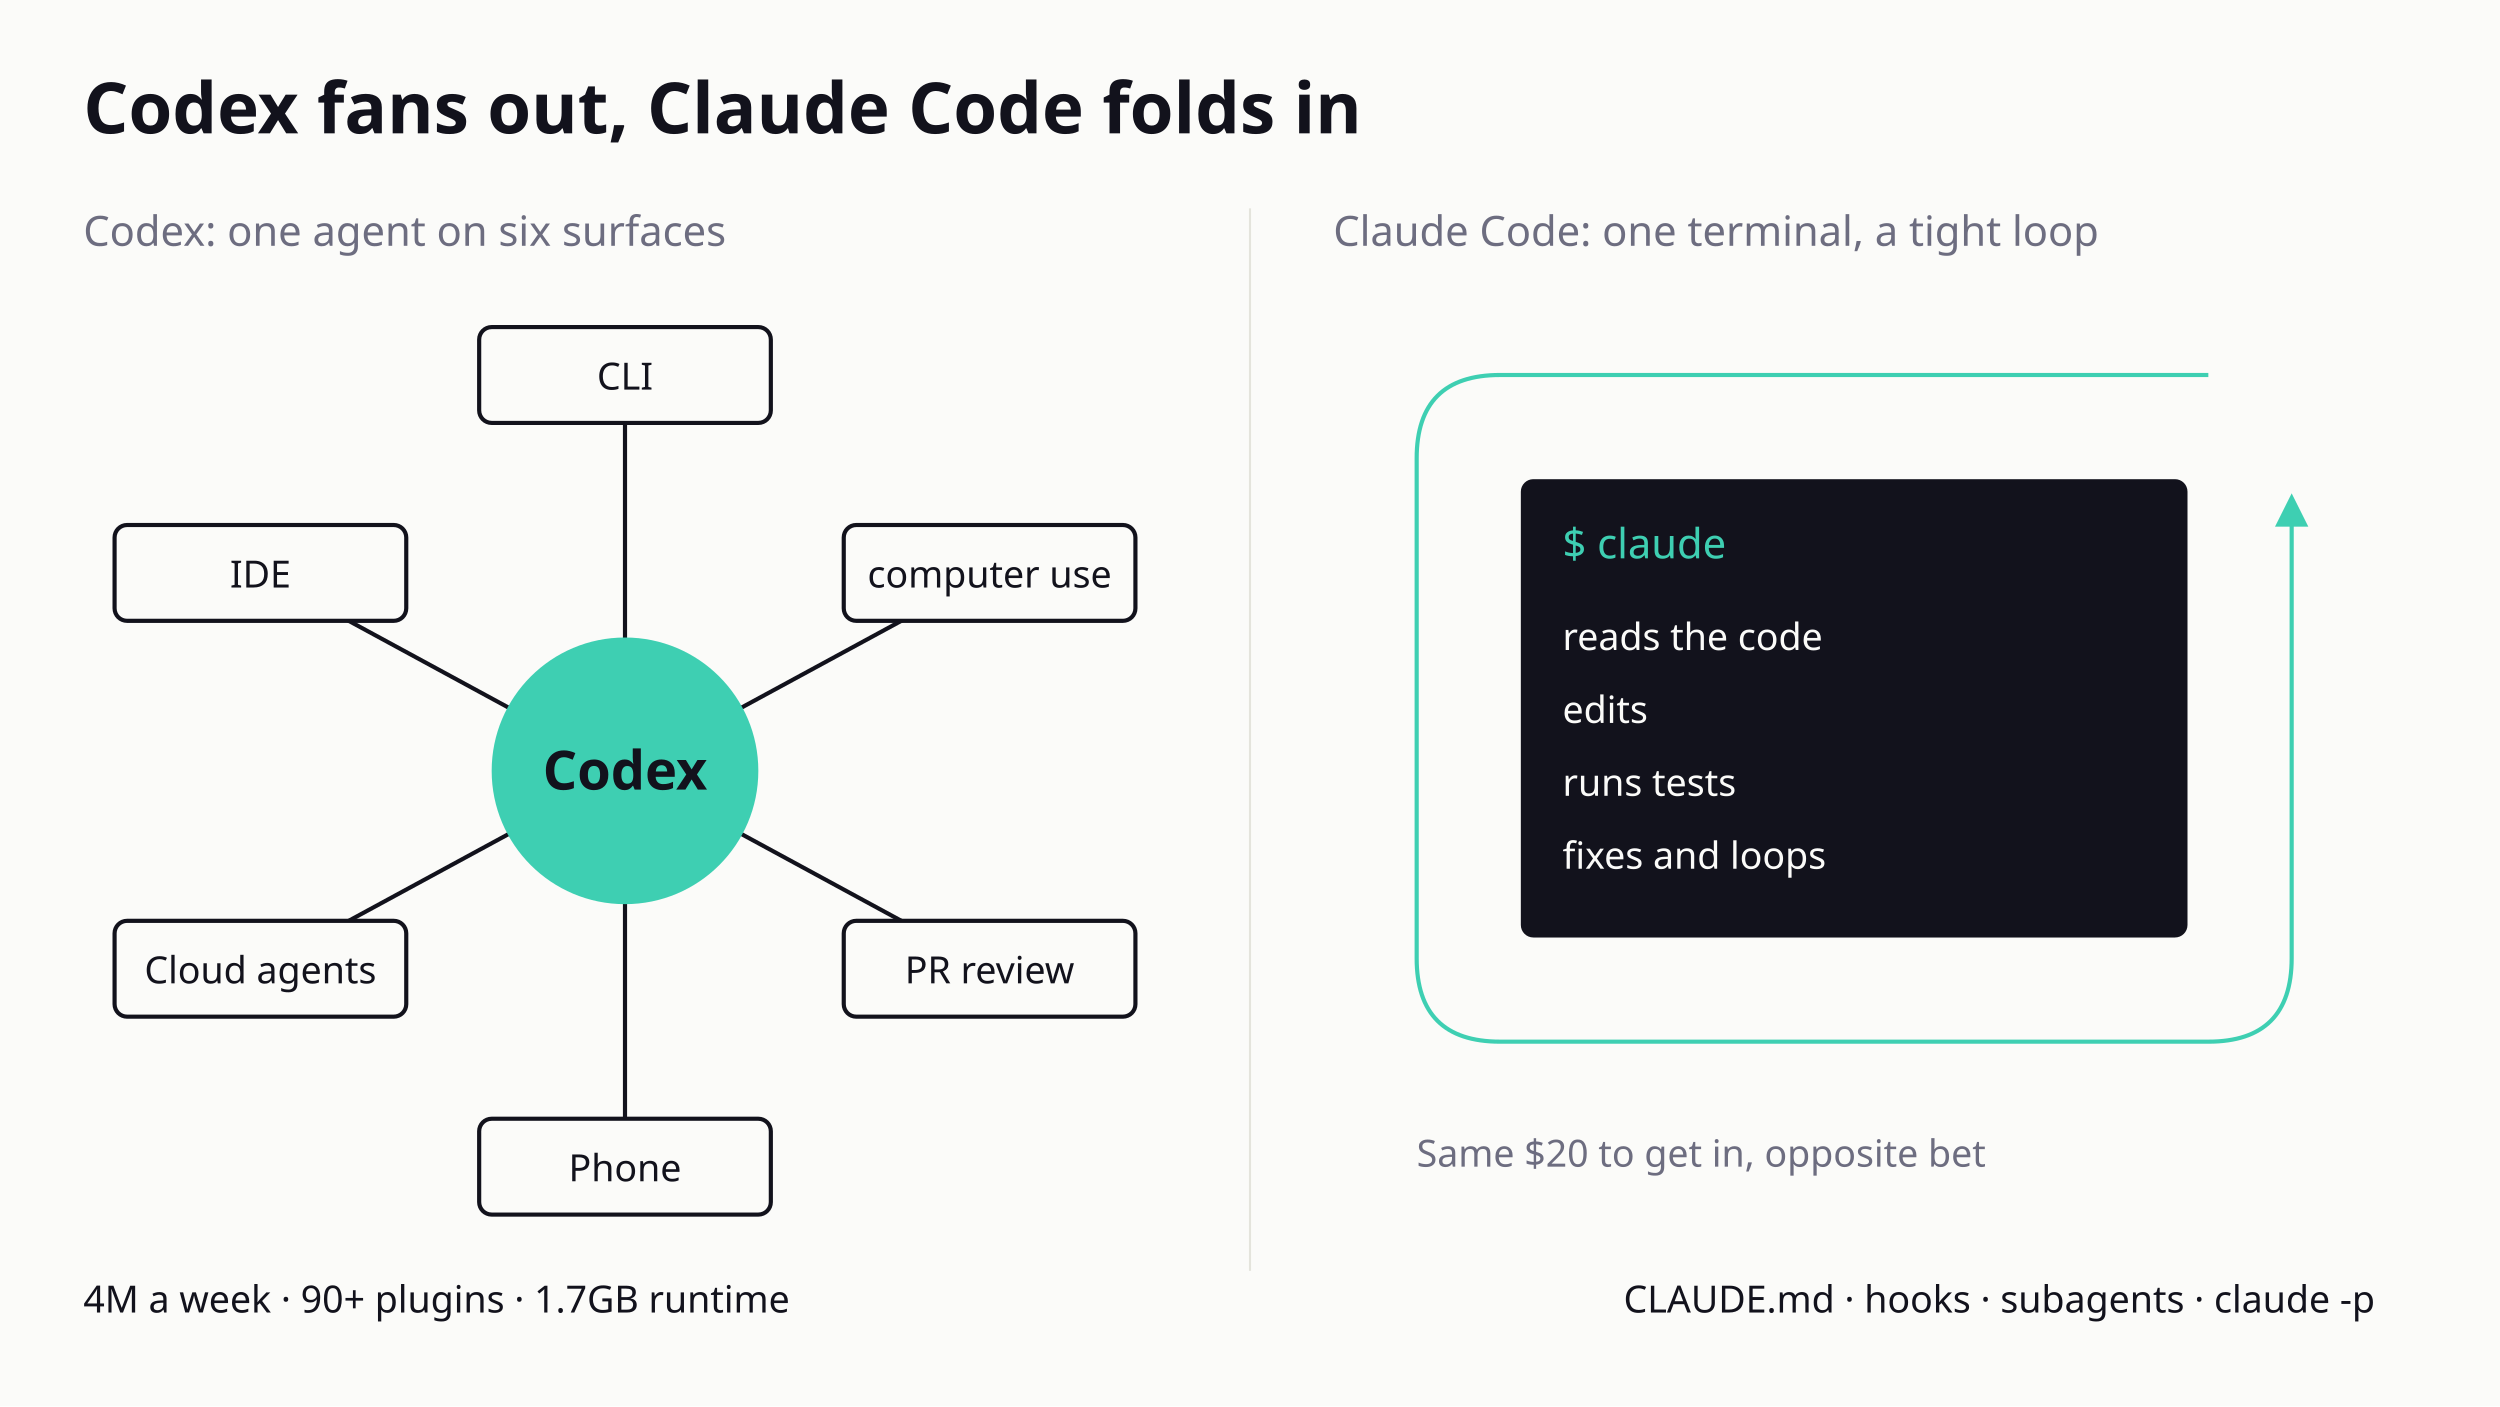
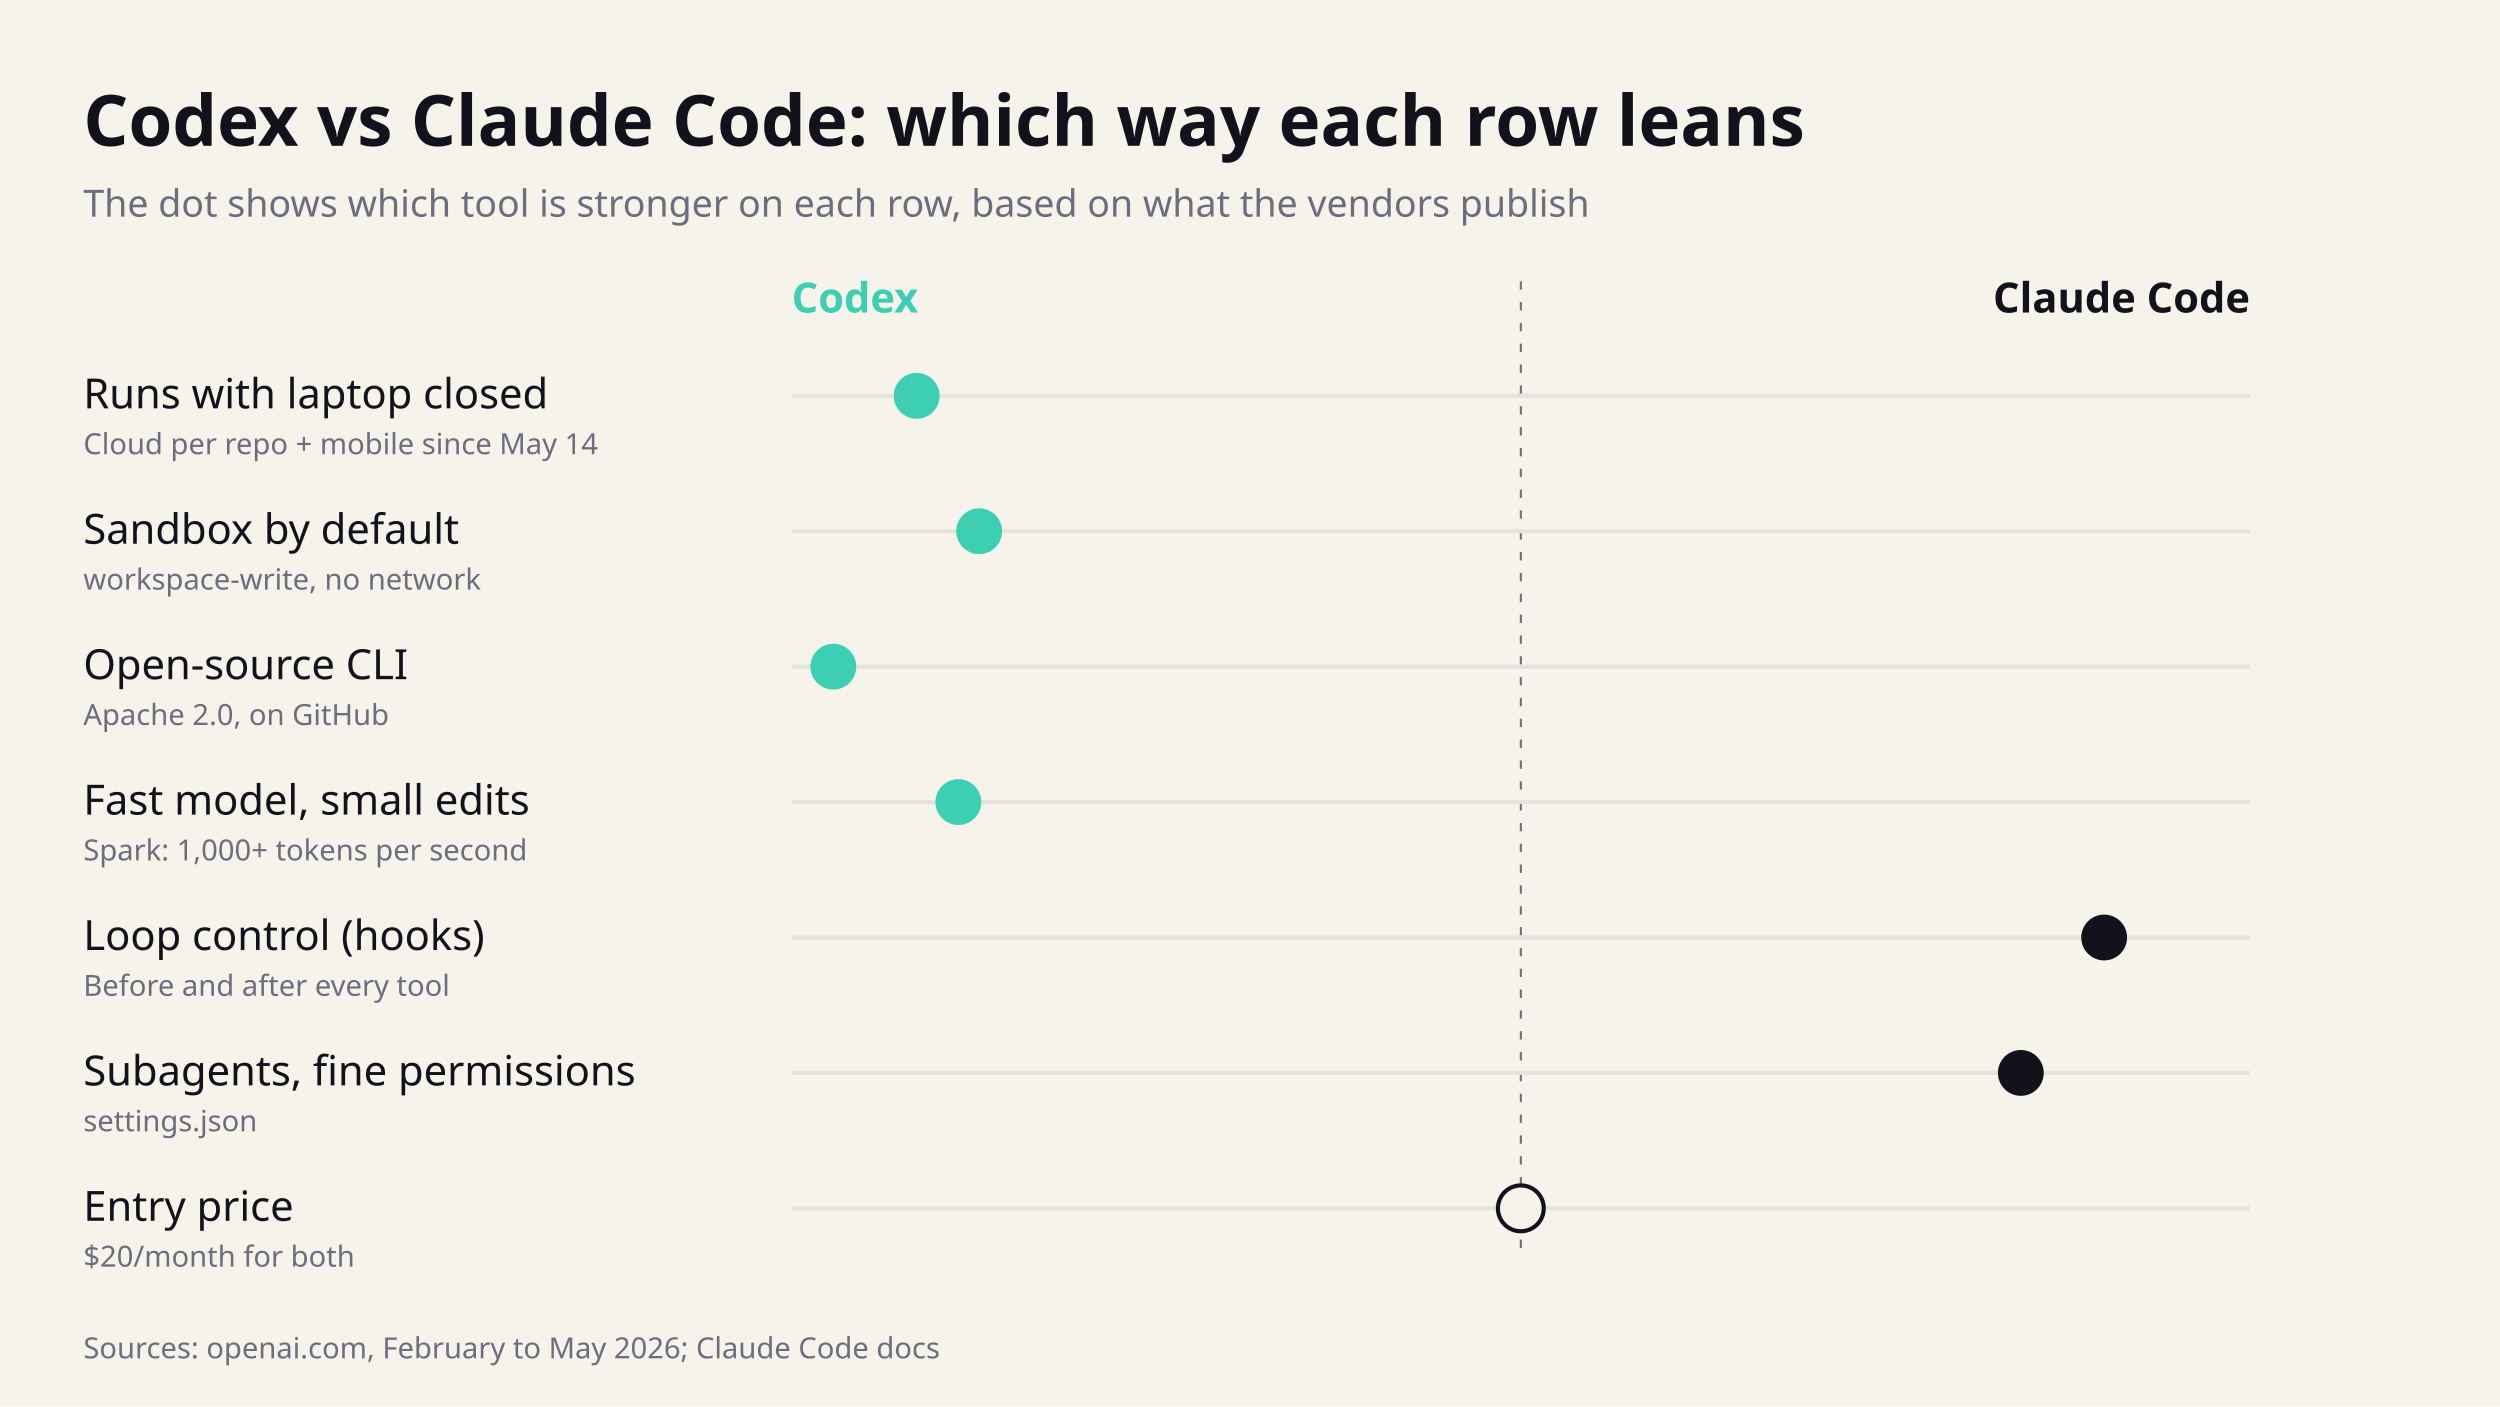
<svg xmlns="http://www.w3.org/2000/svg" viewBox="0 0 1200 675" width="1200" height="675">
-   <defs>
-     <marker id="ah" viewBox="0 0 10 10" refX="8" refY="5" markerWidth="8" markerHeight="8" orient="auto">
-       <path d="M0,0 L10,5 L0,10 z" fill="#3ecfb2" />
-     </marker>
-   </defs>
-   <rect width="1200" height="675" fill="#fbfbf9" />
-   <text x="40" y="64" text-anchor="start" font-family="Frank Ruhl Libre" font-weight="700" font-size="34" fill="#12121c">Codex fans out, Claude Code folds in</text>
-   <line x1="600" y1="100" x2="600" y2="610" stroke="#e4e4dc" stroke-width="1" />
-   <text x="40" y="118" text-anchor="start" font-family="Heebo" font-size="20" fill="#6d6d80">Codex: one agent on six surfaces</text>
-   <text x="640" y="118" text-anchor="start" font-family="Heebo" font-size="20" fill="#6d6d80">Claude Code: one terminal, a tight loop</text>
-   <line x1="300" y1="370" x2="300" y2="180" stroke="#12121c" stroke-width="2" />
-   <line x1="300" y1="370" x2="125" y2="275" stroke="#12121c" stroke-width="2" />
-   <line x1="300" y1="370" x2="125" y2="465" stroke="#12121c" stroke-width="2" />
-   <line x1="300" y1="370" x2="300" y2="560" stroke="#12121c" stroke-width="2" />
-   <line x1="300" y1="370" x2="475" y2="465" stroke="#12121c" stroke-width="2" />
-   <line x1="300" y1="370" x2="475" y2="275" stroke="#12121c" stroke-width="2" />
-   <circle cx="300" cy="370" r="64" fill="#3ecfb2" />
-   <text x="300" y="379" text-anchor="middle" font-family="Heebo" font-weight="700" font-size="26" fill="#12121c">Codex</text>
-   <rect x="230" y="157" width="140" height="46" rx="6" fill="#fbfbf9" stroke="#12121c" stroke-width="2" />
-   <text x="300" y="187" text-anchor="middle" font-family="Heebo" font-size="18" fill="#12121c">CLI</text>
-   <rect x="55" y="252" width="140" height="46" rx="6" fill="#fbfbf9" stroke="#12121c" stroke-width="2" />
-   <text x="125" y="282" text-anchor="middle" font-family="Heebo" font-size="18" fill="#12121c">IDE</text>
-   <rect x="55" y="442" width="140" height="46" rx="6" fill="#fbfbf9" stroke="#12121c" stroke-width="2" />
-   <text x="125" y="472" text-anchor="middle" font-family="Heebo" font-size="18" fill="#12121c">Cloud agents</text>
-   <rect x="230" y="537" width="140" height="46" rx="6" fill="#fbfbf9" stroke="#12121c" stroke-width="2" />
-   <text x="300" y="567" text-anchor="middle" font-family="Heebo" font-size="18" fill="#12121c">Phone</text>
-   <rect x="405" y="442" width="140" height="46" rx="6" fill="#fbfbf9" stroke="#12121c" stroke-width="2" />
-   <text x="475" y="472" text-anchor="middle" font-family="Heebo" font-size="18" fill="#12121c">PR review</text>
-   <rect x="405" y="252" width="140" height="46" rx="6" fill="#fbfbf9" stroke="#12121c" stroke-width="2" />
-   <text x="475" y="282" text-anchor="middle" font-family="Heebo" font-size="18" fill="#12121c">computer use</text>
-   <text x="40" y="630" text-anchor="start" font-family="Heebo" font-size="18" fill="#12121c">4M a week · 90+ plugins · 1.7GB runtime</text>
-   <path d="M 1060 180 H 720 Q 680 180 680 220 V 460 Q 680 500 720 500 H 1060 Q 1100 500 1100 460 V 240" fill="none" stroke="#3ecfb2" stroke-width="2" marker-end="url(#ah)" />
-   <rect x="730" y="230" width="320" height="220" rx="6" fill="#12121c" />
-   <text x="750" y="268" text-anchor="start" font-family="Heebo" font-size="20" fill="#3ecfb2">$ claude</text>
-   <text x="750" y="312" text-anchor="start" font-family="Heebo" font-size="18" fill="#fbfbf9">reads the code</text>
-   <text x="750" y="347" text-anchor="start" font-family="Heebo" font-size="18" fill="#fbfbf9">edits</text>
-   <text x="750" y="382" text-anchor="start" font-family="Heebo" font-size="18" fill="#fbfbf9">runs tests</text>
-   <text x="750" y="417" text-anchor="start" font-family="Heebo" font-size="18" fill="#fbfbf9">fixes and loops</text>
-   <text x="680" y="560" text-anchor="start" font-family="Heebo" font-size="18" fill="#6d6d80">Same $20 to get in, opposite bet</text>
-   <text x="1140" y="630" text-anchor="end" font-family="Heebo" font-size="18" fill="#12121c">CLAUDE.md · hooks · subagents · claude -p</text>
+   <rect x="0" y="0" width="1200" height="675" fill="#f6f3ea" />
+   <text x="40" y="70" text-anchor="start" font-family="Frank Ruhl Libre" font-weight="700" font-size="34" fill="#12121c">Codex vs Claude Code: which way each row leans</text>
+   <text x="40" y="104" text-anchor="start" font-family="Heebo" font-size="18" fill="#6d6d80">The dot shows which tool is stronger on each row, based on what the vendors publish</text>
+   <text x="1080" y="150" text-anchor="end" font-family="Heebo" font-weight="700" font-size="20" fill="#12121c">Claude Code</text>
+   <text x="380" y="150" text-anchor="start" font-family="Heebo" font-weight="700" font-size="20" fill="#3ecfb2">Codex</text>
+   <line x1="730" y1="135" x2="730" y2="600" stroke="#6d6d80" stroke-width="1" stroke-dasharray="4 6" />
+   <line x1="380" y1="190" x2="1080" y2="190" stroke="#e4e4dc" stroke-width="2" />
+   <circle cx="440" cy="190" r="11" fill="#3ecfb2" />
+   <text x="40" y="196" text-anchor="start" font-family="Heebo" font-size="20" fill="#12121c">Runs with laptop closed</text>
+   <text x="40" y="218" text-anchor="start" font-family="Heebo" font-size="14" fill="#6d6d80">Cloud per repo + mobile since May 14</text>
+   <line x1="380" y1="255" x2="1080" y2="255" stroke="#e4e4dc" stroke-width="2" />
+   <circle cx="470" cy="255" r="11" fill="#3ecfb2" />
+   <text x="40" y="261" text-anchor="start" font-family="Heebo" font-size="20" fill="#12121c">Sandbox by default</text>
+   <text x="40" y="283" text-anchor="start" font-family="Heebo" font-size="14" fill="#6d6d80">workspace-write, no network</text>
+   <line x1="380" y1="320" x2="1080" y2="320" stroke="#e4e4dc" stroke-width="2" />
+   <circle cx="400" cy="320" r="11" fill="#3ecfb2" />
+   <text x="40" y="326" text-anchor="start" font-family="Heebo" font-size="20" fill="#12121c">Open-source CLI</text>
+   <text x="40" y="348" text-anchor="start" font-family="Heebo" font-size="14" fill="#6d6d80">Apache 2.0, on GitHub</text>
+   <line x1="380" y1="385" x2="1080" y2="385" stroke="#e4e4dc" stroke-width="2" />
+   <circle cx="460" cy="385" r="11" fill="#3ecfb2" />
+   <text x="40" y="391" text-anchor="start" font-family="Heebo" font-size="20" fill="#12121c">Fast model, small edits</text>
+   <text x="40" y="413" text-anchor="start" font-family="Heebo" font-size="14" fill="#6d6d80">Spark: 1,000+ tokens per second</text>
+   <line x1="380" y1="450" x2="1080" y2="450" stroke="#e4e4dc" stroke-width="2" />
+   <circle cx="1010" cy="450" r="11" fill="#12121c" />
+   <text x="40" y="456" text-anchor="start" font-family="Heebo" font-size="20" fill="#12121c">Loop control (hooks)</text>
+   <text x="40" y="478" text-anchor="start" font-family="Heebo" font-size="14" fill="#6d6d80">Before and after every tool</text>
+   <line x1="380" y1="515" x2="1080" y2="515" stroke="#e4e4dc" stroke-width="2" />
+   <circle cx="970" cy="515" r="11" fill="#12121c" />
+   <text x="40" y="521" text-anchor="start" font-family="Heebo" font-size="20" fill="#12121c">Subagents, fine permissions</text>
+   <text x="40" y="543" text-anchor="start" font-family="Heebo" font-size="14" fill="#6d6d80">settings.json</text>
+   <line x1="380" y1="580" x2="1080" y2="580" stroke="#e4e4dc" stroke-width="2" />
+   <circle cx="730" cy="580" r="11" fill="#f6f3ea" stroke="#12121c" stroke-width="2" />
+   <text x="40" y="586" text-anchor="start" font-family="Heebo" font-size="20" fill="#12121c">Entry price</text>
+   <text x="40" y="608" text-anchor="start" font-family="Heebo" font-size="14" fill="#6d6d80">$20/month for both</text>
+   <text x="40" y="652" text-anchor="start" font-family="Heebo" font-size="14" fill="#6d6d80">Sources: openai.com, February to May 2026; Claude Code docs</text>
</svg>
